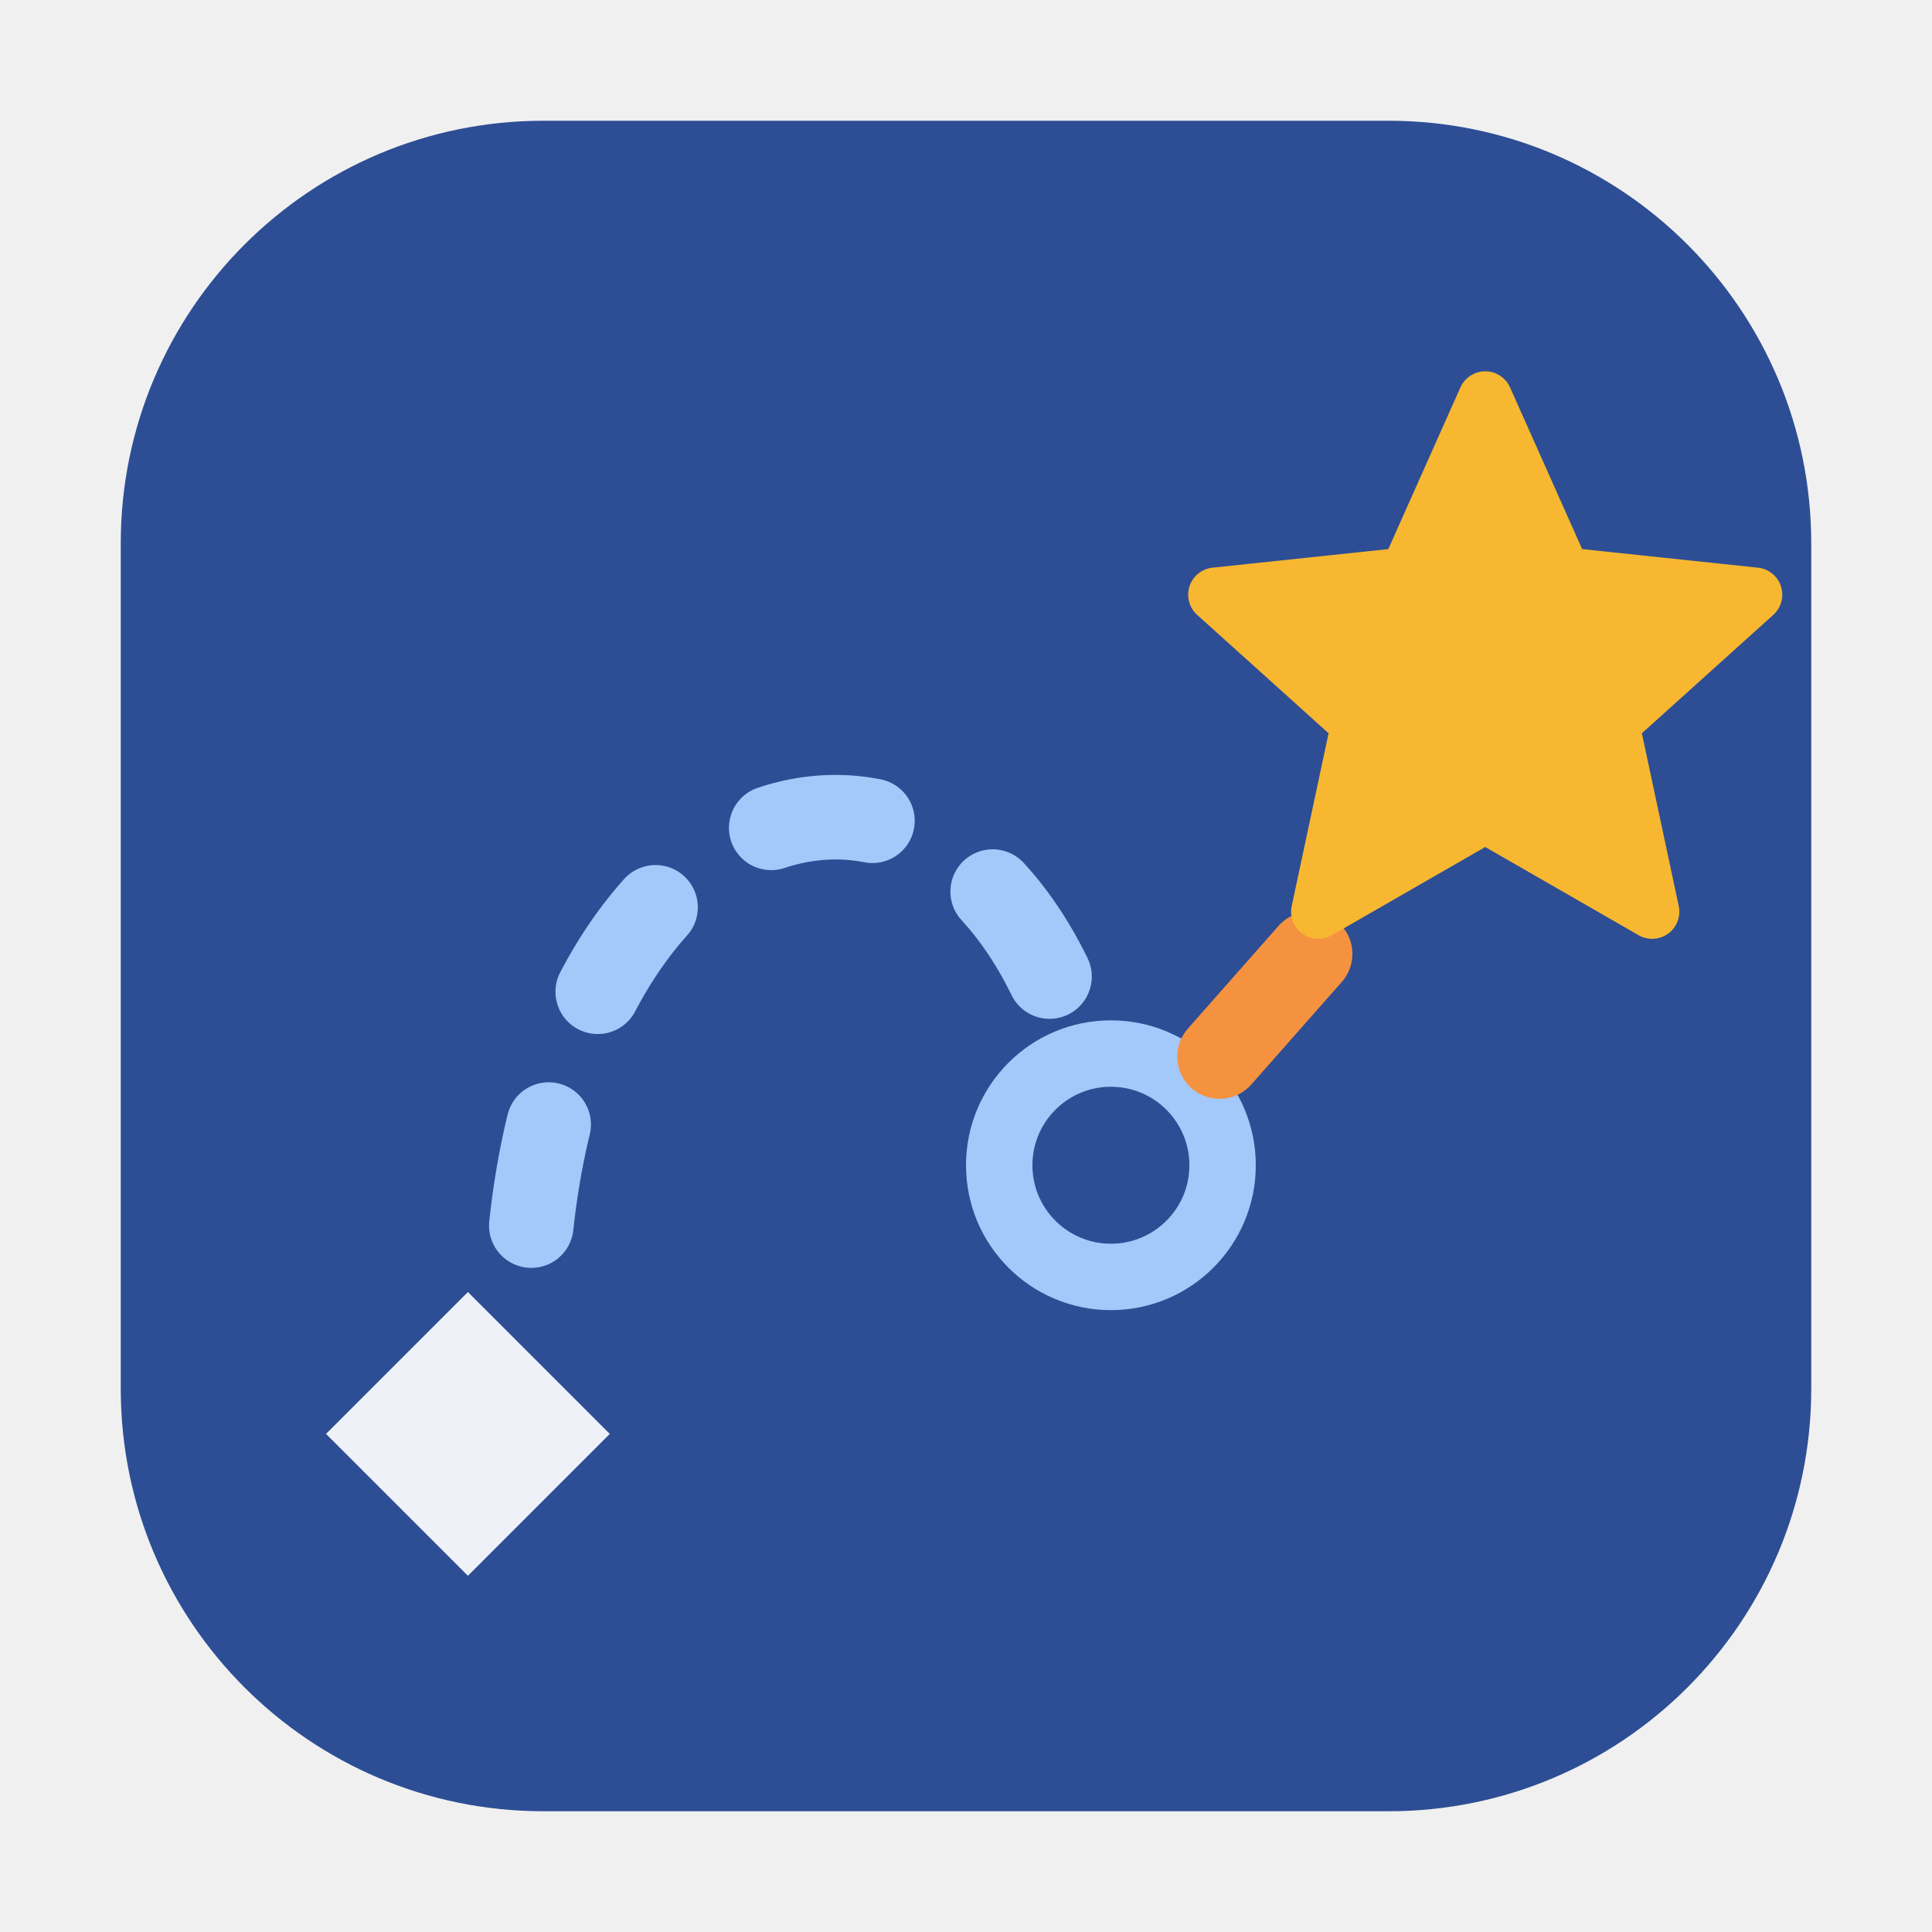
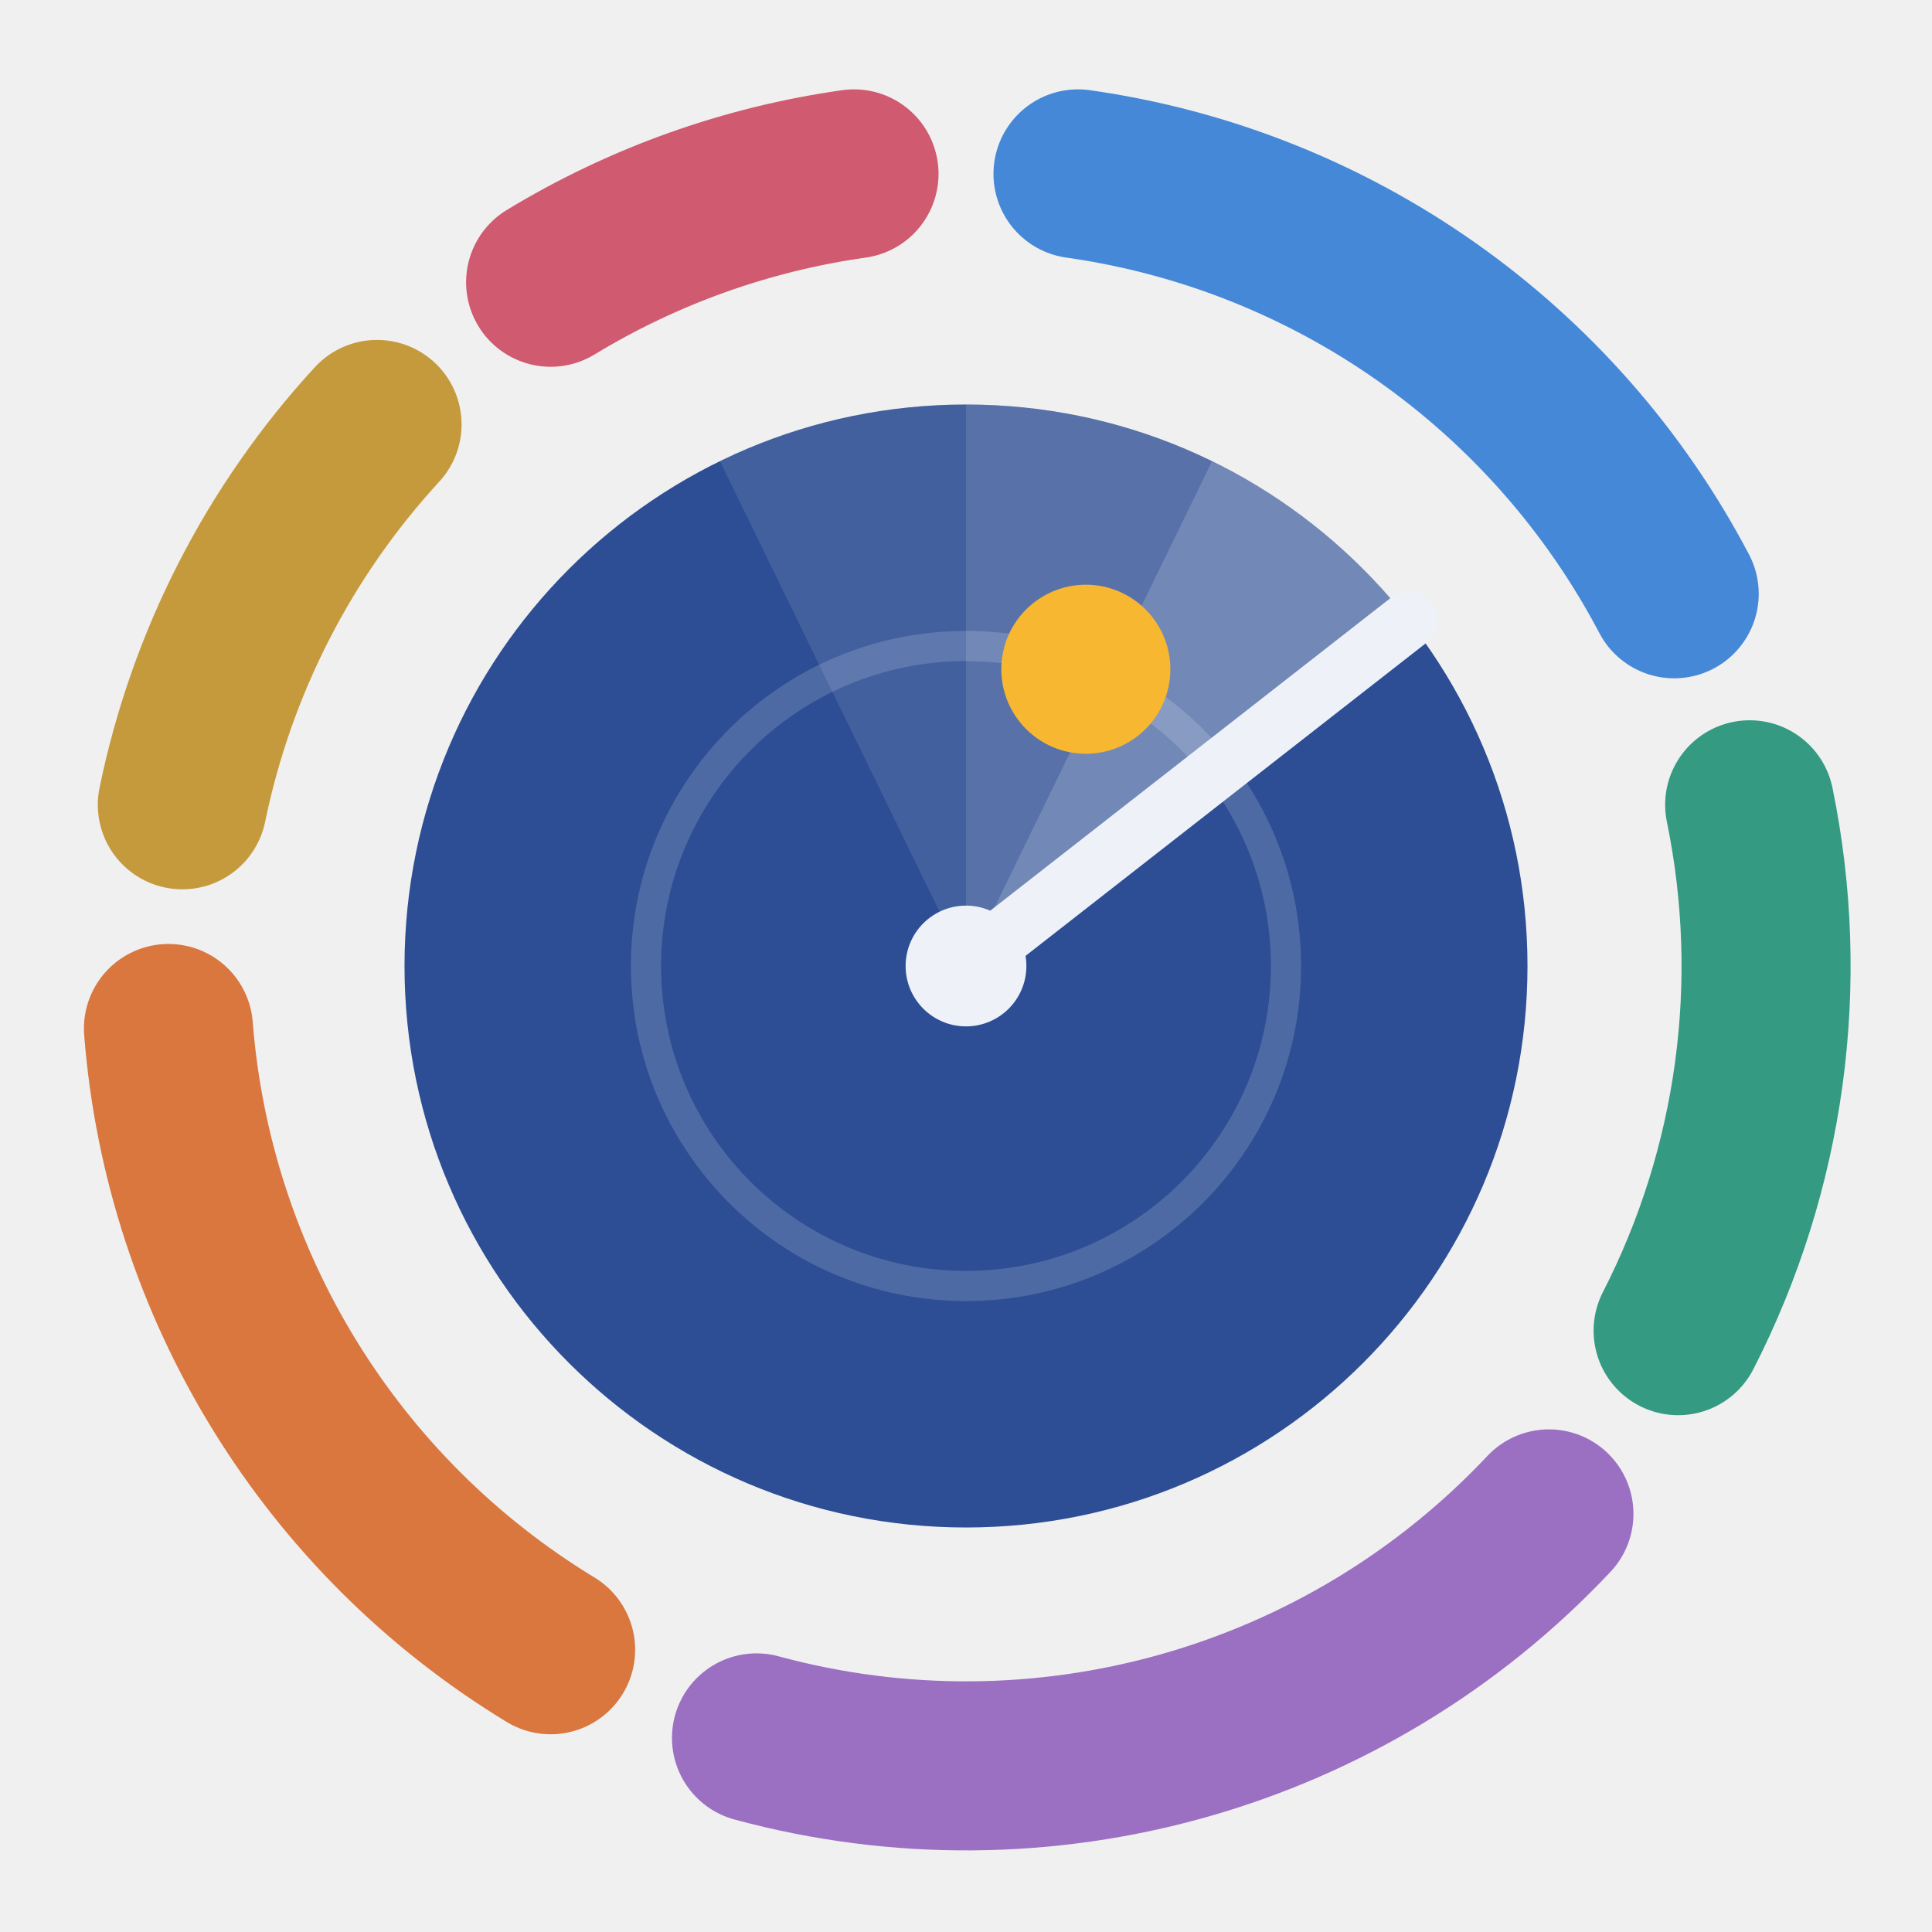
<svg xmlns="http://www.w3.org/2000/svg" viewBox="0 0 64 64">
-   <rect x="4" y="4" width="56" height="56" rx="14" fill="#2D4E94" />
-   <polygon points="15.5,42.8 20.2,47.5 15.5,52.2 10.8,47.5" fill="#EEF2F8" />
-   <path d="M17.6 40.6C19.2 25.6 31.6 22.4 35.6 34.4" fill="none" stroke="#A3C8FA" stroke-width="2.8" stroke-linecap="round" stroke-dasharray="3.4 4.7" />
-   <circle cx="36.8" cy="38.6" r="3.7" fill="none" stroke="#A3C8FA" stroke-width="2.2" />
-   <path d="M40.4 35L43.4 31.6" fill="none" stroke="#F5923F" stroke-width="2.8" stroke-linecap="round" />
-   <polygon points="49.2,13.2 51.8,19.03 58.14,19.7 53.4,23.97 54.73,30.2 49.2,27.02 43.67,30.2 45,23.97 40.26,19.7 46.6,19.03" fill="#F7B731" stroke="#F7B731" stroke-width="1.8" stroke-linejoin="round" />
+   <path d="M35.71 5.76A26.5 26.5 0 0 1 55.46 19.67" fill="none" stroke="#4588D8" stroke-width="5.6" stroke-linecap="round" />
+   <path d="M57.96 26.66A26.5 26.5 0 0 1 55.59 44.08" fill="none" stroke="#349A82" stroke-width="5.6" stroke-linecap="round" />
+   <path d="M51.31 50.15A26.5 26.5 0 0 1 25.06 57.57" fill="none" stroke="#9B6FC2" stroke-width="5.6" stroke-linecap="round" />
+   <path d="M18.24 54.65A26.5 26.5 0 0 1 5.58 34.07" fill="none" stroke="#D9773F" stroke-width="5.6" stroke-linecap="round" />
+   <path d="M6.04 26.66A26.5 26.5 0 0 1 12.49 14.06" fill="none" stroke="#C49A3C" stroke-width="5.6" stroke-linecap="round" />
+   <path d="M18.24 9.35A26.5 26.5 0 0 1 28.29 5.76" fill="none" stroke="#D05A6F" stroke-width="5.6" stroke-linecap="round" />
+   <circle cx="32" cy="32" r="18.6" fill="#2D4E94" />
+   <circle cx="32" cy="32" r="10.6" fill="none" stroke="#FFFFFF" stroke-opacity="0.16" stroke-width="1" />
+   <path d="M32 32L23.85 15.28A18.6 18.6 0 0 1 46.66 20.55Z" fill="#FFFFFF" fill-opacity="0.1" />
+   <path d="M32 32L32 13.4A18.6 18.6 0 0 1 46.66 20.55Z" fill="#FFFFFF" fill-opacity="0.12" />
+   <path d="M32 32L40.15 15.28A18.6 18.6 0 0 1 46.66 20.55Z" fill="#FFFFFF" fill-opacity="0.16" />
+   <path d="M32 32L46.66 20.55" stroke="#EEF2F8" stroke-width="1.9" stroke-linecap="round" />
+   <circle cx="35.97" cy="22.17" r="2.8" fill="#F7B731" />
+   <circle cx="32" cy="32" r="2" fill="#EEF2F8" />
</svg>
